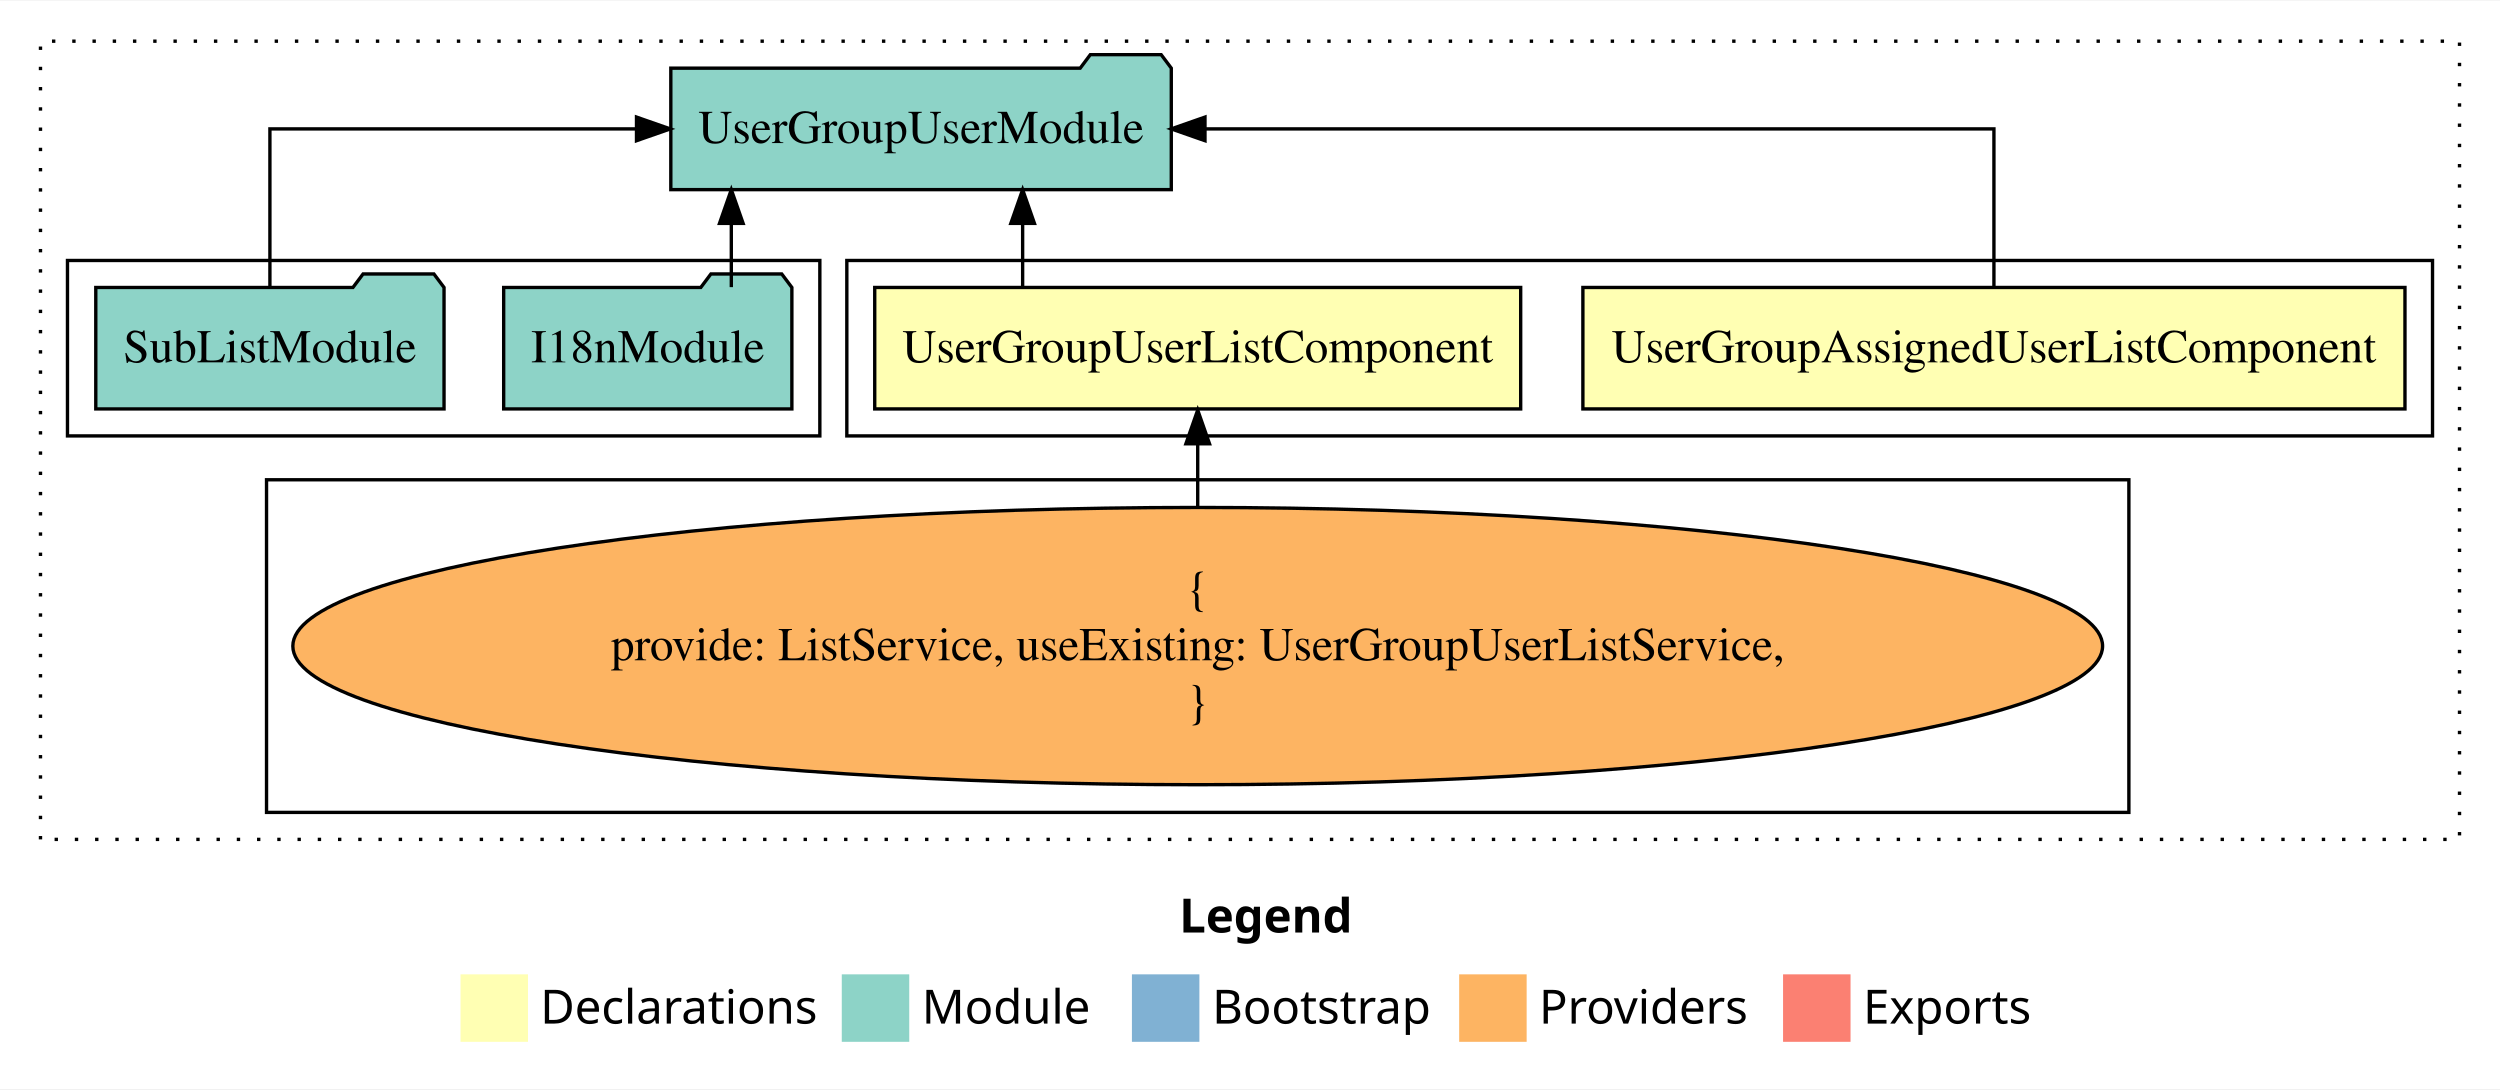
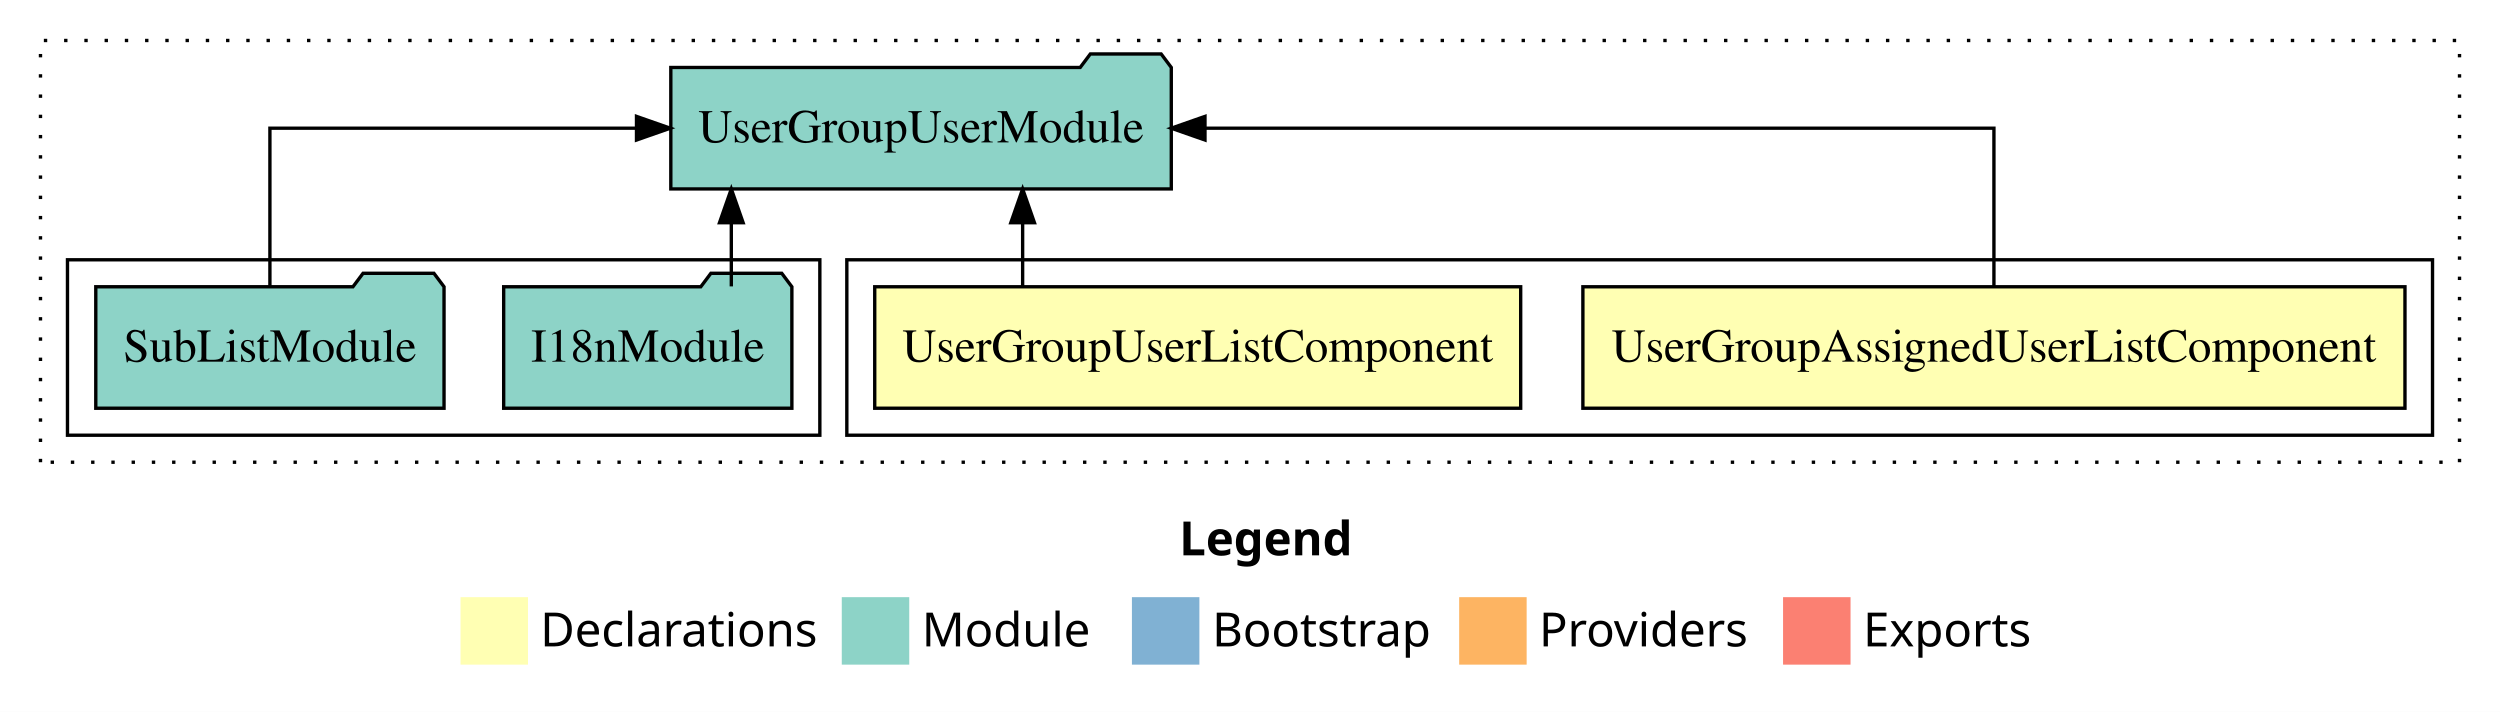
- <svg xmlns="http://www.w3.org/2000/svg" width="741pt" height="323pt" viewBox="0.00 0.00 741.00 322.59">
-   <g id="graph0" class="graph" transform="scale(1 1) rotate(0) translate(4 318.5901)">
-     <polygon fill="#ffffff" stroke="transparent" points="-4,4 -4,-318.59 737,-318.59 737,4 -4,4" />
+ <svg xmlns="http://www.w3.org/2000/svg" width="741pt" height="211pt" viewBox="0.00 0.00 741.00 211.00">
+   <g id="graph0" class="graph" transform="scale(1 1) rotate(0) translate(4 207)">
+     <polygon fill="#ffffff" stroke="transparent" points="-4,4 -4,-207 737,-207 737,4 -4,4" />
    <text text-anchor="start" x="345.509" y="-42.4" font-family="sans-serif" font-weight="bold" font-size="14.00" fill="#000000">Legend</text>
    <polygon fill="#ffffb3" stroke="transparent" points="132.5,-10 132.5,-30 152.5,-30 152.5,-10 132.5,-10" />
    <text text-anchor="start" x="156.129" y="-15.4" font-family="sans-serif" font-size="14.00" fill="#000000">  Declarations</text>
    <polygon fill="#8dd3c7" stroke="transparent" points="245.5,-10 245.5,-30 265.5,-30 265.5,-10 245.5,-10" />
    <text text-anchor="start" x="269.225" y="-15.4" font-family="sans-serif" font-size="14.00" fill="#000000">  Module</text>
    <polygon fill="#80b1d3" stroke="transparent" points="331.5,-10 331.5,-30 351.5,-30 351.5,-10 331.5,-10" />
    <text text-anchor="start" x="355.281" y="-15.4" font-family="sans-serif" font-size="14.00" fill="#000000">  Bootstrap</text>
    <polygon fill="#fdb462" stroke="transparent" points="428.5,-10 428.5,-30 448.5,-30 448.5,-10 428.5,-10" />
    <text text-anchor="start" x="452.173" y="-15.4" font-family="sans-serif" font-size="14.00" fill="#000000">  Providers</text>
    <polygon fill="#fb8072" stroke="transparent" points="524.5,-10 524.5,-30 544.5,-30 544.5,-10 524.5,-10" />
    <text text-anchor="start" x="548.226" y="-15.4" font-family="sans-serif" font-size="14.00" fill="#000000">  Exports</text>
    <g id="clust1" class="cluster">
-       <polygon fill="none" stroke="#000000" stroke-dasharray="1,5" points="8,-70 8,-306.59 725,-306.59 725,-70 8,-70" />
+       <polygon fill="none" stroke="#000000" stroke-dasharray="1,5" points="8,-70 8,-195 725,-195 725,-70 8,-70" />
    </g>
    <g id="clust2" class="cluster">
-       <polygon fill="none" stroke="#000000" points="247,-189.59 247,-241.59 717,-241.59 717,-189.59 247,-189.59" />
-     </g>
-     <g id="clust4" class="cluster">
-       <polygon fill="none" stroke="#000000" points="75,-78 75,-176.59 627,-176.59 627,-78 75,-78" />
+       <polygon fill="none" stroke="#000000" points="247,-78 247,-130 717,-130 717,-78 247,-78" />
    </g>
    <g id="clust5" class="cluster">
-       <polygon fill="none" stroke="#000000" points="16,-189.59 16,-241.59 239,-241.59 239,-189.59 16,-189.59" />
+       <polygon fill="none" stroke="#000000" points="16,-78 16,-130 239,-130 239,-78 16,-78" />
    </g>
    <g id="node1" class="node">
-       <polygon fill="#ffffb3" stroke="#000000" points="708.832,-233.59 465.168,-233.59 465.168,-197.59 708.832,-197.59 708.832,-233.59" />
-       <text text-anchor="middle" x="587" y="-211.39" font-family="Times,serif" font-size="14.00" fill="#000000">UserGroupAssignedUserListComponent</text>
+       <polygon fill="#ffffb3" stroke="#000000" points="708.832,-122 465.168,-122 465.168,-86 708.832,-86 708.832,-122" />
+       <text text-anchor="middle" x="587" y="-99.8" font-family="Times,serif" font-size="14.00" fill="#000000">UserGroupAssignedUserListComponent</text>
    </g>
    <g id="node3" class="node">
-       <polygon fill="#8dd3c7" stroke="#000000" points="343.17,-298.59 340.17,-302.59 319.17,-302.59 316.17,-298.59 194.83,-298.59 194.83,-262.59 343.17,-262.59 343.17,-298.59" />
-       <text text-anchor="middle" x="269" y="-276.39" font-family="Times,serif" font-size="14.00" fill="#000000">UserGroupUserModule</text>
+       <polygon fill="#8dd3c7" stroke="#000000" points="343.17,-187 340.17,-191 319.17,-191 316.17,-187 194.83,-187 194.83,-151 343.17,-151 343.17,-187" />
+       <text text-anchor="middle" x="269" y="-164.8" font-family="Times,serif" font-size="14.00" fill="#000000">UserGroupUserModule</text>
    </g>
    <g id="edge1" class="edge">
-       <path fill="none" stroke="#000000" d="M587,-233.696C587,-252.929 587,-280.59 587,-280.59 587,-280.59 353.156,-280.59 353.156,-280.59" />
-       <polygon fill="#000000" stroke="#000000" points="353.156,-277.09 343.156,-280.59 353.156,-284.09 353.156,-277.09" />
+       <path fill="none" stroke="#000000" d="M587,-122.106C587,-141.339 587,-169 587,-169 587,-169 353.156,-169 353.156,-169" />
+       <polygon fill="#000000" stroke="#000000" points="353.156,-165.5 343.156,-169 353.156,-172.5 353.156,-165.5" />
    </g>
    <g id="node2" class="node">
-       <polygon fill="#ffffb3" stroke="#000000" points="446.731,-233.59 255.269,-233.59 255.269,-197.59 446.731,-197.59 446.731,-233.59" />
-       <text text-anchor="middle" x="351" y="-211.39" font-family="Times,serif" font-size="14.00" fill="#000000">UserGroupUserListComponent</text>
+       <polygon fill="#ffffb3" stroke="#000000" points="446.731,-122 255.269,-122 255.269,-86 446.731,-86 446.731,-122" />
+       <text text-anchor="middle" x="351" y="-99.8" font-family="Times,serif" font-size="14.00" fill="#000000">UserGroupUserListComponent</text>
    </g>
    <g id="edge2" class="edge">
-       <path fill="none" stroke="#000000" d="M299.11,-233.696C299.11,-233.696 299.11,-252.581 299.11,-252.581" />
-       <polygon fill="#000000" stroke="#000000" points="295.61,-252.581 299.11,-262.581 302.61,-252.581 295.61,-252.581" />
+       <path fill="none" stroke="#000000" d="M299.11,-122.106C299.11,-122.106 299.11,-140.991 299.11,-140.991" />
+       <polygon fill="#000000" stroke="#000000" points="295.61,-140.991 299.11,-150.991 302.61,-140.991 295.61,-140.991" />
    </g>
    <g id="node4" class="node">
-       <ellipse fill="#fdb462" stroke="#000000" cx="351" cy="-127.295" rx="268.204" ry="41.091" />
-       <text text-anchor="middle" x="351" y="-139.895" font-family="Times,serif" font-size="14.00" fill="#000000">{</text>
-       <text text-anchor="middle" x="351" y="-123.095" font-family="Times,serif" font-size="14.00" fill="#000000">    provide: ListService, useExisting: UserGroupUserListService,</text>
-       <text text-anchor="middle" x="351" y="-106.295" font-family="Times,serif" font-size="14.00" fill="#000000">}</text>
+       <polygon fill="#8dd3c7" stroke="#000000" points="230.711,-122 227.711,-126 206.711,-126 203.711,-122 145.289,-122 145.289,-86 230.711,-86 230.711,-122" />
+       <text text-anchor="middle" x="188" y="-99.8" font-family="Times,serif" font-size="14.00" fill="#000000">I18nModule</text>
    </g>
    <g id="edge3" class="edge">
-       <path fill="none" stroke="#000000" d="M351,-168.599C351,-168.599 351,-187.255 351,-187.255" />
-       <polygon fill="#000000" stroke="#000000" points="347.5,-187.255 351,-197.255 354.5,-187.255 347.5,-187.255" />
+       <path fill="none" stroke="#000000" d="M212.76,-122.106C212.76,-122.106 212.76,-140.991 212.76,-140.991" />
+       <polygon fill="#000000" stroke="#000000" points="209.26,-140.991 212.76,-150.991 216.26,-140.991 209.26,-140.991" />
    </g>
    <g id="node5" class="node">
-       <polygon fill="#8dd3c7" stroke="#000000" points="230.711,-233.59 227.711,-237.59 206.711,-237.59 203.711,-233.59 145.289,-233.59 145.289,-197.59 230.711,-197.59 230.711,-233.59" />
-       <text text-anchor="middle" x="188" y="-211.39" font-family="Times,serif" font-size="14.00" fill="#000000">I18nModule</text>
+       <polygon fill="#8dd3c7" stroke="#000000" points="127.611,-122 124.611,-126 103.611,-126 100.611,-122 24.389,-122 24.389,-86 127.611,-86 127.611,-122" />
+       <text text-anchor="middle" x="76" y="-99.8" font-family="Times,serif" font-size="14.00" fill="#000000">SubListModule</text>
    </g>
    <g id="edge4" class="edge">
-       <path fill="none" stroke="#000000" d="M212.76,-233.696C212.76,-233.696 212.76,-252.581 212.76,-252.581" />
-       <polygon fill="#000000" stroke="#000000" points="209.26,-252.581 212.76,-262.581 216.26,-252.581 209.26,-252.581" />
-     </g>
-     <g id="node6" class="node">
-       <polygon fill="#8dd3c7" stroke="#000000" points="127.611,-233.59 124.611,-237.59 103.611,-237.59 100.611,-233.59 24.389,-233.59 24.389,-197.59 127.611,-197.59 127.611,-233.59" />
-       <text text-anchor="middle" x="76" y="-211.39" font-family="Times,serif" font-size="14.00" fill="#000000">SubListModule</text>
-     </g>
-     <g id="edge5" class="edge">
-       <path fill="none" stroke="#000000" d="M76,-233.696C76,-252.929 76,-280.59 76,-280.59 76,-280.59 184.657,-280.59 184.657,-280.59" />
-       <polygon fill="#000000" stroke="#000000" points="184.657,-284.09 194.657,-280.59 184.657,-277.09 184.657,-284.09" />
+       <path fill="none" stroke="#000000" d="M76,-122.106C76,-141.339 76,-169 76,-169 76,-169 184.657,-169 184.657,-169" />
+       <polygon fill="#000000" stroke="#000000" points="184.657,-172.5 194.657,-169 184.657,-165.5 184.657,-172.5" />
    </g>
  </g>
</svg>
